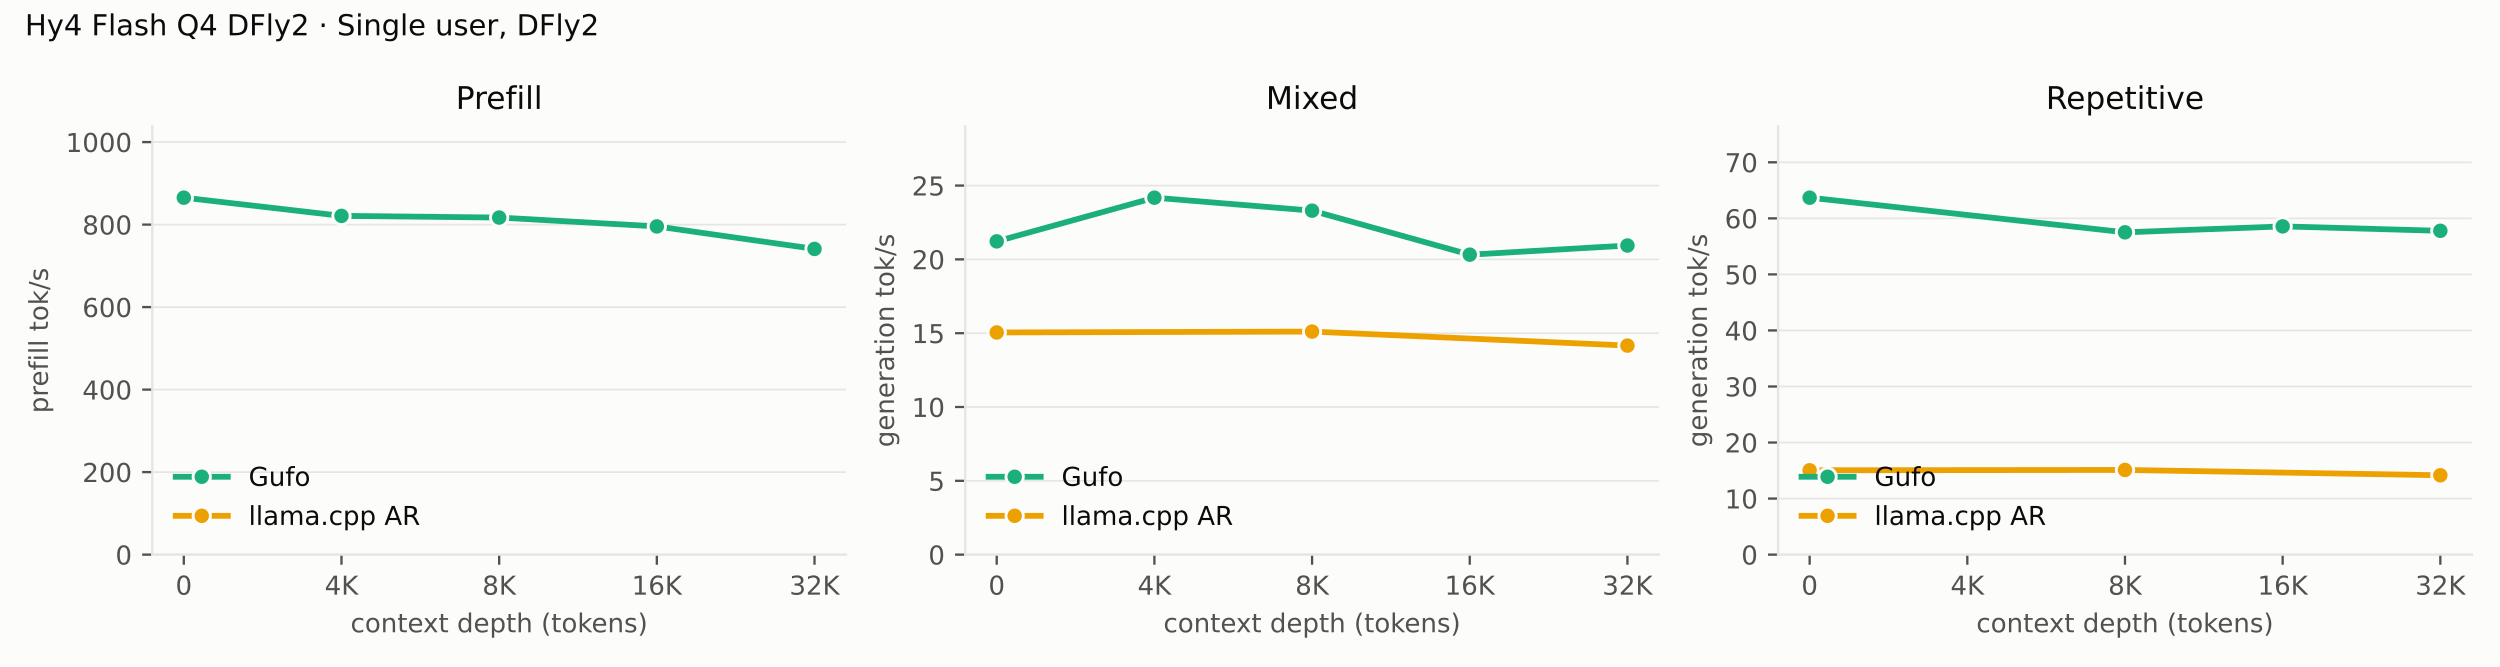
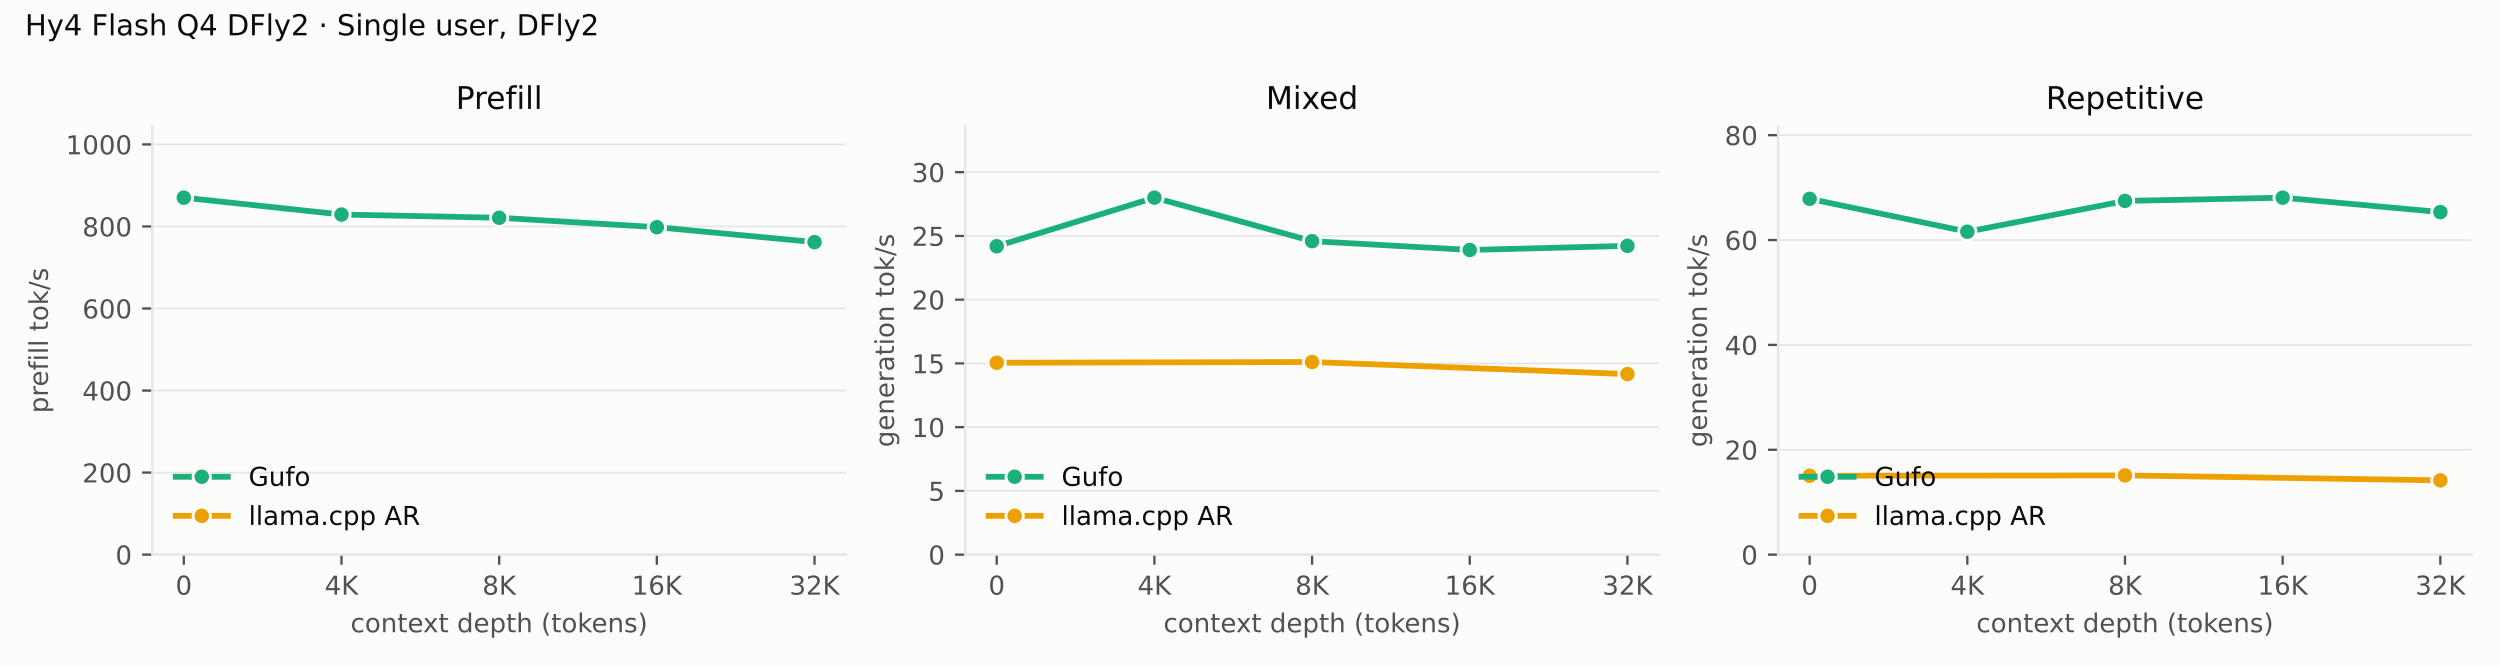
<svg xmlns="http://www.w3.org/2000/svg" xmlns:xlink="http://www.w3.org/1999/xlink" width="864pt" height="230.4pt" viewBox="0 0 864 230.4" version="1.1">
  <defs>
    <style type="text/css">*{stroke-linejoin: round; stroke-linecap: butt}</style>
  </defs>
  <g id="figure_1">
    <g id="patch_1">
      <path d="M 0 230.4 L 864 230.4 L 864 0 L 0 0 z " style="fill: #fcfcfb" />
    </g>
    <g id="axes_1">
      <g id="patch_2">
        <path d="M 52.626 191.679 L 292.395 191.679 L 292.395 43.647 L 52.626 43.647 z " style="fill: #fcfcfb" />
      </g>
      <g id="matplotlib.axis_1">
        <g id="xtick_1">
          <g id="line2d_1">
            <defs>
              <path id="m1ebf051f68" d="M 0 0 L 0 3.5 " style="stroke: #52514e; stroke-width: 0.8" />
            </defs>
            <g>
              <use xlink:href="#m1ebf051f68" x="63.524" y="191.679" style="fill: #52514e; stroke: #52514e; stroke-width: 0.8" />
            </g>
          </g>
          <g id="text_1">
            <text style="font-size: 9px; font-family: 'DejaVu Sans', 'Bitstream Vera Sans', 'Computer Modern Sans Serif', 'Lucida Grande', 'Verdana', 'Geneva', 'Lucid', 'Arial', 'Helvetica', 'Avant Garde', sans-serif; text-anchor: middle; fill: #52514e" x="63.524" y="205.517" transform="rotate(-0 63.52431 205.5172)">0</text>
          </g>
        </g>
        <g id="xtick_2">
          <g id="line2d_2">
            <g>
              <use xlink:href="#m1ebf051f68" x="118.017" y="191.679" style="fill: #52514e; stroke: #52514e; stroke-width: 0.8" />
            </g>
          </g>
          <g id="text_2">
            <text style="font-size: 9px; font-family: 'DejaVu Sans', 'Bitstream Vera Sans', 'Computer Modern Sans Serif', 'Lucida Grande', 'Verdana', 'Geneva', 'Lucid', 'Arial', 'Helvetica', 'Avant Garde', sans-serif; text-anchor: middle; fill: #52514e" x="118.017" y="205.517" transform="rotate(-0 118.0173 205.5172)">4K</text>
          </g>
        </g>
        <g id="xtick_3">
          <g id="line2d_3">
            <g>
              <use xlink:href="#m1ebf051f68" x="172.51" y="191.679" style="fill: #52514e; stroke: #52514e; stroke-width: 0.8" />
            </g>
          </g>
          <g id="text_3">
            <text style="font-size: 9px; font-family: 'DejaVu Sans', 'Bitstream Vera Sans', 'Computer Modern Sans Serif', 'Lucida Grande', 'Verdana', 'Geneva', 'Lucid', 'Arial', 'Helvetica', 'Avant Garde', sans-serif; text-anchor: middle; fill: #52514e" x="172.51" y="205.517" transform="rotate(-0 172.5104 205.5172)">8K</text>
          </g>
        </g>
        <g id="xtick_4">
          <g id="line2d_4">
            <g>
              <use xlink:href="#m1ebf051f68" x="227.003" y="191.679" style="fill: #52514e; stroke: #52514e; stroke-width: 0.8" />
            </g>
          </g>
          <g id="text_4">
            <text style="font-size: 9px; font-family: 'DejaVu Sans', 'Bitstream Vera Sans', 'Computer Modern Sans Serif', 'Lucida Grande', 'Verdana', 'Geneva', 'Lucid', 'Arial', 'Helvetica', 'Avant Garde', sans-serif; text-anchor: middle; fill: #52514e" x="227.003" y="205.517" transform="rotate(-0 227.0034 205.5172)">16K</text>
          </g>
        </g>
        <g id="xtick_5">
          <g id="line2d_5">
            <g>
              <use xlink:href="#m1ebf051f68" x="281.496" y="191.679" style="fill: #52514e; stroke: #52514e; stroke-width: 0.8" />
            </g>
          </g>
          <g id="text_5">
            <text style="font-size: 9px; font-family: 'DejaVu Sans', 'Bitstream Vera Sans', 'Computer Modern Sans Serif', 'Lucida Grande', 'Verdana', 'Geneva', 'Lucid', 'Arial', 'Helvetica', 'Avant Garde', sans-serif; text-anchor: middle; fill: #52514e" x="281.496" y="205.517" transform="rotate(-0 281.4964 205.5172)">32K</text>
          </g>
        </g>
        <g id="text_6">
          <text style="font-size: 9px; font-family: 'DejaVu Sans', 'Bitstream Vera Sans', 'Computer Modern Sans Serif', 'Lucida Grande', 'Verdana', 'Geneva', 'Lucid', 'Arial', 'Helvetica', 'Avant Garde', sans-serif; text-anchor: middle; fill: #52514e" x="172.51" y="218.518" transform="rotate(-0 172.5104 218.5179)">context depth (tokens)</text>
        </g>
      </g>
      <g id="matplotlib.axis_2">
        <g id="ytick_1">
          <g id="line2d_6">
            <path d="M 52.626 191.679 L 292.395 191.679 " clip-path="url(#pc4878956ca)" style="fill: none; stroke: #e6e5e1; stroke-width: 0.6; stroke-linecap: square" />
          </g>
          <g id="line2d_7">
            <defs>
              <path id="m680e5b1e24" d="M 0 0 L -3.5 0 " style="stroke: #52514e; stroke-width: 0.8" />
            </defs>
            <g>
              <use xlink:href="#m680e5b1e24" x="52.626" y="191.679" style="fill: #52514e; stroke: #52514e; stroke-width: 0.8" />
            </g>
          </g>
          <g id="text_7">
            <text style="font-size: 9px; font-family: 'DejaVu Sans', 'Bitstream Vera Sans', 'Computer Modern Sans Serif', 'Lucida Grande', 'Verdana', 'Geneva', 'Lucid', 'Arial', 'Helvetica', 'Avant Garde', sans-serif; text-anchor: end; fill: #52514e" x="45.626" y="195.098" transform="rotate(-0 45.6257 195.0982)">0</text>
          </g>
        </g>
        <g id="ytick_2">
          <g id="line2d_8">
-             <path d="M 52.626 163.164 L 292.395 163.164 " clip-path="url(#pc4878956ca)" style="fill: none; stroke: #e6e5e1; stroke-width: 0.6; stroke-linecap: square" />
+             <path d="M 52.626 163.326 L 292.395 163.326 " clip-path="url(#pc4878956ca)" style="fill: none; stroke: #e6e5e1; stroke-width: 0.6; stroke-linecap: square" />
          </g>
          <g id="line2d_9">
            <g>
-               <use xlink:href="#m680e5b1e24" x="52.626" y="163.164" style="fill: #52514e; stroke: #52514e; stroke-width: 0.8" />
+               <use xlink:href="#m680e5b1e24" x="52.626" y="163.326" style="fill: #52514e; stroke: #52514e; stroke-width: 0.8" />
            </g>
          </g>
          <g id="text_8">
-             <text style="font-size: 9px; font-family: 'DejaVu Sans', 'Bitstream Vera Sans', 'Computer Modern Sans Serif', 'Lucida Grande', 'Verdana', 'Geneva', 'Lucid', 'Arial', 'Helvetica', 'Avant Garde', sans-serif; text-anchor: end; fill: #52514e" x="45.626" y="166.583" transform="rotate(-0 45.6257 166.5832)">200</text>
+             <text style="font-size: 9px; font-family: 'DejaVu Sans', 'Bitstream Vera Sans', 'Computer Modern Sans Serif', 'Lucida Grande', 'Verdana', 'Geneva', 'Lucid', 'Arial', 'Helvetica', 'Avant Garde', sans-serif; text-anchor: end; fill: #52514e" x="45.626" y="166.745" transform="rotate(-0 45.6257 166.7451)">200</text>
          </g>
        </g>
        <g id="ytick_3">
          <g id="line2d_10">
-             <path d="M 52.626 134.649 L 292.395 134.649 " clip-path="url(#pc4878956ca)" style="fill: none; stroke: #e6e5e1; stroke-width: 0.6; stroke-linecap: square" />
+             <path d="M 52.626 134.973 L 292.395 134.973 " clip-path="url(#pc4878956ca)" style="fill: none; stroke: #e6e5e1; stroke-width: 0.6; stroke-linecap: square" />
          </g>
          <g id="line2d_11">
            <g>
-               <use xlink:href="#m680e5b1e24" x="52.626" y="134.649" style="fill: #52514e; stroke: #52514e; stroke-width: 0.8" />
+               <use xlink:href="#m680e5b1e24" x="52.626" y="134.973" style="fill: #52514e; stroke: #52514e; stroke-width: 0.8" />
            </g>
          </g>
          <g id="text_9">
-             <text style="font-size: 9px; font-family: 'DejaVu Sans', 'Bitstream Vera Sans', 'Computer Modern Sans Serif', 'Lucida Grande', 'Verdana', 'Geneva', 'Lucid', 'Arial', 'Helvetica', 'Avant Garde', sans-serif; text-anchor: end; fill: #52514e" x="45.626" y="138.068" transform="rotate(-0 45.6257 138.0682)">400</text>
+             <text style="font-size: 9px; font-family: 'DejaVu Sans', 'Bitstream Vera Sans', 'Computer Modern Sans Serif', 'Lucida Grande', 'Verdana', 'Geneva', 'Lucid', 'Arial', 'Helvetica', 'Avant Garde', sans-serif; text-anchor: end; fill: #52514e" x="45.626" y="138.392" transform="rotate(-0 45.6257 138.392)">400</text>
          </g>
        </g>
        <g id="ytick_4">
          <g id="line2d_12">
-             <path d="M 52.626 106.134 L 292.395 106.134 " clip-path="url(#pc4878956ca)" style="fill: none; stroke: #e6e5e1; stroke-width: 0.6; stroke-linecap: square" />
+             <path d="M 52.626 106.62 L 292.395 106.62 " clip-path="url(#pc4878956ca)" style="fill: none; stroke: #e6e5e1; stroke-width: 0.6; stroke-linecap: square" />
          </g>
          <g id="line2d_13">
            <g>
-               <use xlink:href="#m680e5b1e24" x="52.626" y="106.134" style="fill: #52514e; stroke: #52514e; stroke-width: 0.8" />
+               <use xlink:href="#m680e5b1e24" x="52.626" y="106.62" style="fill: #52514e; stroke: #52514e; stroke-width: 0.8" />
            </g>
          </g>
          <g id="text_10">
-             <text style="font-size: 9px; font-family: 'DejaVu Sans', 'Bitstream Vera Sans', 'Computer Modern Sans Serif', 'Lucida Grande', 'Verdana', 'Geneva', 'Lucid', 'Arial', 'Helvetica', 'Avant Garde', sans-serif; text-anchor: end; fill: #52514e" x="45.626" y="109.553" transform="rotate(-0 45.6257 109.5532)">600</text>
+             <text style="font-size: 9px; font-family: 'DejaVu Sans', 'Bitstream Vera Sans', 'Computer Modern Sans Serif', 'Lucida Grande', 'Verdana', 'Geneva', 'Lucid', 'Arial', 'Helvetica', 'Avant Garde', sans-serif; text-anchor: end; fill: #52514e" x="45.626" y="110.039" transform="rotate(-0 45.6257 110.0389)">600</text>
          </g>
        </g>
        <g id="ytick_5">
          <g id="line2d_14">
-             <path d="M 52.626 77.619 L 292.395 77.619 " clip-path="url(#pc4878956ca)" style="fill: none; stroke: #e6e5e1; stroke-width: 0.6; stroke-linecap: square" />
+             <path d="M 52.626 78.267 L 292.395 78.267 " clip-path="url(#pc4878956ca)" style="fill: none; stroke: #e6e5e1; stroke-width: 0.6; stroke-linecap: square" />
          </g>
          <g id="line2d_15">
            <g>
-               <use xlink:href="#m680e5b1e24" x="52.626" y="77.619" style="fill: #52514e; stroke: #52514e; stroke-width: 0.8" />
+               <use xlink:href="#m680e5b1e24" x="52.626" y="78.267" style="fill: #52514e; stroke: #52514e; stroke-width: 0.8" />
            </g>
          </g>
          <g id="text_11">
-             <text style="font-size: 9px; font-family: 'DejaVu Sans', 'Bitstream Vera Sans', 'Computer Modern Sans Serif', 'Lucida Grande', 'Verdana', 'Geneva', 'Lucid', 'Arial', 'Helvetica', 'Avant Garde', sans-serif; text-anchor: end; fill: #52514e" x="45.626" y="81.038" transform="rotate(-0 45.6257 81.03824)">800</text>
+             <text style="font-size: 9px; font-family: 'DejaVu Sans', 'Bitstream Vera Sans', 'Computer Modern Sans Serif', 'Lucida Grande', 'Verdana', 'Geneva', 'Lucid', 'Arial', 'Helvetica', 'Avant Garde', sans-serif; text-anchor: end; fill: #52514e" x="45.626" y="81.686" transform="rotate(-0 45.6257 81.68577)">800</text>
          </g>
        </g>
        <g id="ytick_6">
          <g id="line2d_16">
-             <path d="M 52.626 49.104 L 292.395 49.104 " clip-path="url(#pc4878956ca)" style="fill: none; stroke: #e6e5e1; stroke-width: 0.6; stroke-linecap: square" />
+             <path d="M 52.626 49.914 L 292.395 49.914 " clip-path="url(#pc4878956ca)" style="fill: none; stroke: #e6e5e1; stroke-width: 0.6; stroke-linecap: square" />
          </g>
          <g id="line2d_17">
            <g>
-               <use xlink:href="#m680e5b1e24" x="52.626" y="49.104" style="fill: #52514e; stroke: #52514e; stroke-width: 0.8" />
+               <use xlink:href="#m680e5b1e24" x="52.626" y="49.914" style="fill: #52514e; stroke: #52514e; stroke-width: 0.8" />
            </g>
          </g>
          <g id="text_12">
-             <text style="font-size: 9px; font-family: 'DejaVu Sans', 'Bitstream Vera Sans', 'Computer Modern Sans Serif', 'Lucida Grande', 'Verdana', 'Geneva', 'Lucid', 'Arial', 'Helvetica', 'Avant Garde', sans-serif; text-anchor: end; fill: #52514e" x="45.626" y="52.523" transform="rotate(-0 45.6257 52.52324)">1000</text>
+             <text style="font-size: 9px; font-family: 'DejaVu Sans', 'Bitstream Vera Sans', 'Computer Modern Sans Serif', 'Lucida Grande', 'Verdana', 'Geneva', 'Lucid', 'Arial', 'Helvetica', 'Avant Garde', sans-serif; text-anchor: end; fill: #52514e" x="45.626" y="53.333" transform="rotate(-0 45.6257 53.33264)">1000</text>
          </g>
        </g>
        <g id="text_13">
          <text style="font-size: 9px; font-family: 'DejaVu Sans', 'Bitstream Vera Sans', 'Computer Modern Sans Serif', 'Lucida Grande', 'Verdana', 'Geneva', 'Lucid', 'Arial', 'Helvetica', 'Avant Garde', sans-serif; text-anchor: middle; fill: #52514e" x="16.559" y="117.663" transform="rotate(-90 16.55859 117.6632)">prefill tok/s</text>
        </g>
      </g>
      <g id="line2d_18">
-         <path d="M 63.524 68.319 L 118.017 74.612 L 172.51 75.186 L 227.003 78.252 L 281.496 86.031 " clip-path="url(#pc4878956ca)" style="fill: none; stroke: #1baf7a; stroke-width: 2; stroke-linecap: square" />
+         <path d="M 63.524 68.319 L 118.017 74.147 L 172.51 75.264 L 227.003 78.518 L 281.496 83.685 " clip-path="url(#pc4878956ca)" style="fill: none; stroke: #1baf7a; stroke-width: 2; stroke-linecap: square" />
        <defs>
          <path id="m52f97da8ad" d="M 0 3 C 0.796 3 1.559 2.684 2.121 2.121 C 2.684 1.559 3 0.796 3 0 C 3 -0.796 2.684 -1.559 2.121 -2.121 C 1.559 -2.684 0.796 -3 0 -3 C -0.796 -3 -1.559 -2.684 -2.121 -2.121 C -2.684 -1.559 -3 -0.796 -3 0 C -3 0.796 -2.684 1.559 -2.121 2.121 C -1.559 2.684 -0.796 3 0 3 z " style="stroke: #fcfcfb" />
        </defs>
        <g clip-path="url(#pc4878956ca)">
          <use xlink:href="#m52f97da8ad" x="63.524" y="68.319" style="fill: #1baf7a; stroke: #fcfcfb" />
-           <use xlink:href="#m52f97da8ad" x="118.017" y="74.612" style="fill: #1baf7a; stroke: #fcfcfb" />
-           <use xlink:href="#m52f97da8ad" x="172.51" y="75.186" style="fill: #1baf7a; stroke: #fcfcfb" />
-           <use xlink:href="#m52f97da8ad" x="227.003" y="78.252" style="fill: #1baf7a; stroke: #fcfcfb" />
-           <use xlink:href="#m52f97da8ad" x="281.496" y="86.031" style="fill: #1baf7a; stroke: #fcfcfb" />
+           <use xlink:href="#m52f97da8ad" x="118.017" y="74.147" style="fill: #1baf7a; stroke: #fcfcfb" />
+           <use xlink:href="#m52f97da8ad" x="172.51" y="75.264" style="fill: #1baf7a; stroke: #fcfcfb" />
+           <use xlink:href="#m52f97da8ad" x="227.003" y="78.518" style="fill: #1baf7a; stroke: #fcfcfb" />
+           <use xlink:href="#m52f97da8ad" x="281.496" y="83.685" style="fill: #1baf7a; stroke: #fcfcfb" />
        </g>
      </g>
      <g id="line2d_19" />
      <g id="patch_3">
        <path d="M 52.626 191.679 L 52.626 43.647 " style="fill: none; stroke: #e6e5e1; stroke-width: 0.8; stroke-linejoin: miter; stroke-linecap: square" />
      </g>
      <g id="patch_4">
        <path d="M 52.626 191.679 L 292.395 191.679 " style="fill: none; stroke: #e6e5e1; stroke-width: 0.8; stroke-linejoin: miter; stroke-linecap: square" />
      </g>
      <g id="text_14">
        <text style="font-size: 10.8px; font-family: 'DejaVu Sans', 'Bitstream Vera Sans', 'Computer Modern Sans Serif', 'Lucida Grande', 'Verdana', 'Geneva', 'Lucid', 'Arial', 'Helvetica', 'Avant Garde', sans-serif; text-anchor: middle; fill: #0b0b0b" x="172.51" y="37.647" transform="rotate(-0 172.5104 37.64709)">Prefill</text>
      </g>
      <g id="legend_1">
        <g id="line2d_20">
          <path d="M 60.726 164.766 L 69.726 164.766 L 78.726 164.766 " style="fill: none; stroke: #1baf7a; stroke-width: 2; stroke-linecap: square" />
          <g>
            <use xlink:href="#m52f97da8ad" x="69.726" y="164.766" style="fill: #1baf7a; stroke: #fcfcfb" />
          </g>
        </g>
        <g id="text_15">
          <text style="font-size: 9px; font-family: 'DejaVu Sans', 'Bitstream Vera Sans', 'Computer Modern Sans Serif', 'Lucida Grande', 'Verdana', 'Geneva', 'Lucid', 'Arial', 'Helvetica', 'Avant Garde', sans-serif; text-anchor: start; fill: #0b0b0b" x="85.926" y="167.916" transform="rotate(-0 85.9257 167.9165)">Gufo</text>
        </g>
        <g id="line2d_21">
          <path d="M 60.726 178.267 L 69.726 178.267 L 78.726 178.267 " style="fill: none; stroke: #eda100; stroke-width: 2; stroke-linecap: square" />
          <defs>
            <path id="mb9ac056d34" d="M 0 3 C 0.796 3 1.559 2.684 2.121 2.121 C 2.684 1.559 3 0.796 3 0 C 3 -0.796 2.684 -1.559 2.121 -2.121 C 1.559 -2.684 0.796 -3 0 -3 C -0.796 -3 -1.559 -2.684 -2.121 -2.121 C -2.684 -1.559 -3 -0.796 -3 0 C -3 0.796 -2.684 1.559 -2.121 2.121 C -1.559 2.684 -0.796 3 0 3 z " style="stroke: #fcfcfb" />
          </defs>
          <g>
            <use xlink:href="#mb9ac056d34" x="69.726" y="178.267" style="fill: #eda100; stroke: #fcfcfb" />
          </g>
        </g>
        <g id="text_16">
          <text style="font-size: 9px; font-family: 'DejaVu Sans', 'Bitstream Vera Sans', 'Computer Modern Sans Serif', 'Lucida Grande', 'Verdana', 'Geneva', 'Lucid', 'Arial', 'Helvetica', 'Avant Garde', sans-serif; text-anchor: start; fill: #0b0b0b" x="85.926" y="181.417" transform="rotate(-0 85.9257 181.4172)">llama.cpp AR</text>
        </g>
      </g>
    </g>
    <g id="axes_2">
      <g id="patch_5">
        <path d="M 333.568 191.679 L 573.337 191.679 L 573.337 43.647 L 333.568 43.647 z " style="fill: #fcfcfb" />
      </g>
      <g id="matplotlib.axis_3">
        <g id="xtick_6">
          <g id="line2d_22">
            <g>
              <use xlink:href="#m1ebf051f68" x="344.467" y="191.679" style="fill: #52514e; stroke: #52514e; stroke-width: 0.8" />
            </g>
          </g>
          <g id="text_17">
            <text style="font-size: 9px; font-family: 'DejaVu Sans', 'Bitstream Vera Sans', 'Computer Modern Sans Serif', 'Lucida Grande', 'Verdana', 'Geneva', 'Lucid', 'Arial', 'Helvetica', 'Avant Garde', sans-serif; text-anchor: middle; fill: #52514e" x="344.467" y="205.517" transform="rotate(-0 344.4668 205.5172)">0</text>
          </g>
        </g>
        <g id="xtick_7">
          <g id="line2d_23">
            <g>
              <use xlink:href="#m1ebf051f68" x="398.96" y="191.679" style="fill: #52514e; stroke: #52514e; stroke-width: 0.8" />
            </g>
          </g>
          <g id="text_18">
            <text style="font-size: 9px; font-family: 'DejaVu Sans', 'Bitstream Vera Sans', 'Computer Modern Sans Serif', 'Lucida Grande', 'Verdana', 'Geneva', 'Lucid', 'Arial', 'Helvetica', 'Avant Garde', sans-serif; text-anchor: middle; fill: #52514e" x="398.96" y="205.517" transform="rotate(-0 398.9598 205.5172)">4K</text>
          </g>
        </g>
        <g id="xtick_8">
          <g id="line2d_24">
            <g>
              <use xlink:href="#m1ebf051f68" x="453.453" y="191.679" style="fill: #52514e; stroke: #52514e; stroke-width: 0.8" />
            </g>
          </g>
          <g id="text_19">
            <text style="font-size: 9px; font-family: 'DejaVu Sans', 'Bitstream Vera Sans', 'Computer Modern Sans Serif', 'Lucida Grande', 'Verdana', 'Geneva', 'Lucid', 'Arial', 'Helvetica', 'Avant Garde', sans-serif; text-anchor: middle; fill: #52514e" x="453.453" y="205.517" transform="rotate(-0 453.4529 205.5172)">8K</text>
          </g>
        </g>
        <g id="xtick_9">
          <g id="line2d_25">
            <g>
              <use xlink:href="#m1ebf051f68" x="507.946" y="191.679" style="fill: #52514e; stroke: #52514e; stroke-width: 0.8" />
            </g>
          </g>
          <g id="text_20">
            <text style="font-size: 9px; font-family: 'DejaVu Sans', 'Bitstream Vera Sans', 'Computer Modern Sans Serif', 'Lucida Grande', 'Verdana', 'Geneva', 'Lucid', 'Arial', 'Helvetica', 'Avant Garde', sans-serif; text-anchor: middle; fill: #52514e" x="507.946" y="205.517" transform="rotate(-0 507.9459 205.5172)">16K</text>
          </g>
        </g>
        <g id="xtick_10">
          <g id="line2d_26">
            <g>
              <use xlink:href="#m1ebf051f68" x="562.439" y="191.679" style="fill: #52514e; stroke: #52514e; stroke-width: 0.8" />
            </g>
          </g>
          <g id="text_21">
            <text style="font-size: 9px; font-family: 'DejaVu Sans', 'Bitstream Vera Sans', 'Computer Modern Sans Serif', 'Lucida Grande', 'Verdana', 'Geneva', 'Lucid', 'Arial', 'Helvetica', 'Avant Garde', sans-serif; text-anchor: middle; fill: #52514e" x="562.439" y="205.517" transform="rotate(-0 562.4389 205.5172)">32K</text>
          </g>
        </g>
        <g id="text_22">
          <text style="font-size: 9px; font-family: 'DejaVu Sans', 'Bitstream Vera Sans', 'Computer Modern Sans Serif', 'Lucida Grande', 'Verdana', 'Geneva', 'Lucid', 'Arial', 'Helvetica', 'Avant Garde', sans-serif; text-anchor: middle; fill: #52514e" x="453.453" y="218.518" transform="rotate(-0 453.4529 218.5179)">context depth (tokens)</text>
        </g>
      </g>
      <g id="matplotlib.axis_4">
        <g id="ytick_7">
          <g id="line2d_27">
            <path d="M 333.568 191.679 L 573.337 191.679 " clip-path="url(#p8ab73cc8db)" style="fill: none; stroke: #e6e5e1; stroke-width: 0.6; stroke-linecap: square" />
          </g>
          <g id="line2d_28">
            <g>
              <use xlink:href="#m680e5b1e24" x="333.568" y="191.679" style="fill: #52514e; stroke: #52514e; stroke-width: 0.8" />
            </g>
          </g>
          <g id="text_23">
            <text style="font-size: 9px; font-family: 'DejaVu Sans', 'Bitstream Vera Sans', 'Computer Modern Sans Serif', 'Lucida Grande', 'Verdana', 'Geneva', 'Lucid', 'Arial', 'Helvetica', 'Avant Garde', sans-serif; text-anchor: end; fill: #52514e" x="326.568" y="195.098" transform="rotate(-0 326.5682 195.0982)">0</text>
          </g>
        </g>
        <g id="ytick_8">
          <g id="line2d_29">
-             <path d="M 333.568 166.171 L 573.337 166.171 " clip-path="url(#p8ab73cc8db)" style="fill: none; stroke: #e6e5e1; stroke-width: 0.6; stroke-linecap: square" />
+             <path d="M 333.568 169.651 L 573.337 169.651 " clip-path="url(#p8ab73cc8db)" style="fill: none; stroke: #e6e5e1; stroke-width: 0.6; stroke-linecap: square" />
          </g>
          <g id="line2d_30">
            <g>
-               <use xlink:href="#m680e5b1e24" x="333.568" y="166.171" style="fill: #52514e; stroke: #52514e; stroke-width: 0.8" />
+               <use xlink:href="#m680e5b1e24" x="333.568" y="169.651" style="fill: #52514e; stroke: #52514e; stroke-width: 0.8" />
            </g>
          </g>
          <g id="text_24">
-             <text style="font-size: 9px; font-family: 'DejaVu Sans', 'Bitstream Vera Sans', 'Computer Modern Sans Serif', 'Lucida Grande', 'Verdana', 'Geneva', 'Lucid', 'Arial', 'Helvetica', 'Avant Garde', sans-serif; text-anchor: end; fill: #52514e" x="326.568" y="169.59" transform="rotate(-0 326.5682 169.5895)">5</text>
+             <text style="font-size: 9px; font-family: 'DejaVu Sans', 'Bitstream Vera Sans', 'Computer Modern Sans Serif', 'Lucida Grande', 'Verdana', 'Geneva', 'Lucid', 'Arial', 'Helvetica', 'Avant Garde', sans-serif; text-anchor: end; fill: #52514e" x="326.568" y="173.07" transform="rotate(-0 326.5682 173.0696)">5</text>
          </g>
        </g>
        <g id="ytick_9">
          <g id="line2d_31">
-             <path d="M 333.568 140.662 L 573.337 140.662 " clip-path="url(#p8ab73cc8db)" style="fill: none; stroke: #e6e5e1; stroke-width: 0.6; stroke-linecap: square" />
+             <path d="M 333.568 147.622 L 573.337 147.622 " clip-path="url(#p8ab73cc8db)" style="fill: none; stroke: #e6e5e1; stroke-width: 0.6; stroke-linecap: square" />
          </g>
          <g id="line2d_32">
            <g>
-               <use xlink:href="#m680e5b1e24" x="333.568" y="140.662" style="fill: #52514e; stroke: #52514e; stroke-width: 0.8" />
+               <use xlink:href="#m680e5b1e24" x="333.568" y="147.622" style="fill: #52514e; stroke: #52514e; stroke-width: 0.8" />
            </g>
          </g>
          <g id="text_25">
-             <text style="font-size: 9px; font-family: 'DejaVu Sans', 'Bitstream Vera Sans', 'Computer Modern Sans Serif', 'Lucida Grande', 'Verdana', 'Geneva', 'Lucid', 'Arial', 'Helvetica', 'Avant Garde', sans-serif; text-anchor: end; fill: #52514e" x="326.568" y="144.081" transform="rotate(-0 326.5682 144.0808)">10</text>
+             <text style="font-size: 9px; font-family: 'DejaVu Sans', 'Bitstream Vera Sans', 'Computer Modern Sans Serif', 'Lucida Grande', 'Verdana', 'Geneva', 'Lucid', 'Arial', 'Helvetica', 'Avant Garde', sans-serif; text-anchor: end; fill: #52514e" x="326.568" y="151.041" transform="rotate(-0 326.5682 151.041)">10</text>
          </g>
        </g>
        <g id="ytick_10">
          <g id="line2d_33">
-             <path d="M 333.568 115.153 L 573.337 115.153 " clip-path="url(#p8ab73cc8db)" style="fill: none; stroke: #e6e5e1; stroke-width: 0.6; stroke-linecap: square" />
+             <path d="M 333.568 125.593 L 573.337 125.593 " clip-path="url(#p8ab73cc8db)" style="fill: none; stroke: #e6e5e1; stroke-width: 0.6; stroke-linecap: square" />
          </g>
          <g id="line2d_34">
            <g>
-               <use xlink:href="#m680e5b1e24" x="333.568" y="115.153" style="fill: #52514e; stroke: #52514e; stroke-width: 0.8" />
+               <use xlink:href="#m680e5b1e24" x="333.568" y="125.593" style="fill: #52514e; stroke: #52514e; stroke-width: 0.8" />
            </g>
          </g>
          <g id="text_26">
-             <text style="font-size: 9px; font-family: 'DejaVu Sans', 'Bitstream Vera Sans', 'Computer Modern Sans Serif', 'Lucida Grande', 'Verdana', 'Geneva', 'Lucid', 'Arial', 'Helvetica', 'Avant Garde', sans-serif; text-anchor: end; fill: #52514e" x="326.568" y="118.572" transform="rotate(-0 326.5682 118.5721)">15</text>
+             <text style="font-size: 9px; font-family: 'DejaVu Sans', 'Bitstream Vera Sans', 'Computer Modern Sans Serif', 'Lucida Grande', 'Verdana', 'Geneva', 'Lucid', 'Arial', 'Helvetica', 'Avant Garde', sans-serif; text-anchor: end; fill: #52514e" x="326.568" y="129.012" transform="rotate(-0 326.5682 129.0124)">15</text>
          </g>
        </g>
        <g id="ytick_11">
          <g id="line2d_35">
-             <path d="M 333.568 89.644 L 573.337 89.644 " clip-path="url(#p8ab73cc8db)" style="fill: none; stroke: #e6e5e1; stroke-width: 0.6; stroke-linecap: square" />
+             <path d="M 333.568 103.565 L 573.337 103.565 " clip-path="url(#p8ab73cc8db)" style="fill: none; stroke: #e6e5e1; stroke-width: 0.6; stroke-linecap: square" />
          </g>
          <g id="line2d_36">
            <g>
-               <use xlink:href="#m680e5b1e24" x="333.568" y="89.644" style="fill: #52514e; stroke: #52514e; stroke-width: 0.8" />
+               <use xlink:href="#m680e5b1e24" x="333.568" y="103.565" style="fill: #52514e; stroke: #52514e; stroke-width: 0.8" />
            </g>
          </g>
          <g id="text_27">
-             <text style="font-size: 9px; font-family: 'DejaVu Sans', 'Bitstream Vera Sans', 'Computer Modern Sans Serif', 'Lucida Grande', 'Verdana', 'Geneva', 'Lucid', 'Arial', 'Helvetica', 'Avant Garde', sans-serif; text-anchor: end; fill: #52514e" x="326.568" y="93.063" transform="rotate(-0 326.5682 93.06336)">20</text>
+             <text style="font-size: 9px; font-family: 'DejaVu Sans', 'Bitstream Vera Sans', 'Computer Modern Sans Serif', 'Lucida Grande', 'Verdana', 'Geneva', 'Lucid', 'Arial', 'Helvetica', 'Avant Garde', sans-serif; text-anchor: end; fill: #52514e" x="326.568" y="106.984" transform="rotate(-0 326.5682 106.9838)">20</text>
          </g>
        </g>
        <g id="ytick_12">
          <g id="line2d_37">
-             <path d="M 333.568 64.136 L 573.337 64.136 " clip-path="url(#p8ab73cc8db)" style="fill: none; stroke: #e6e5e1; stroke-width: 0.6; stroke-linecap: square" />
+             <path d="M 333.568 81.536 L 573.337 81.536 " clip-path="url(#p8ab73cc8db)" style="fill: none; stroke: #e6e5e1; stroke-width: 0.6; stroke-linecap: square" />
          </g>
          <g id="line2d_38">
            <g>
-               <use xlink:href="#m680e5b1e24" x="333.568" y="64.136" style="fill: #52514e; stroke: #52514e; stroke-width: 0.8" />
+               <use xlink:href="#m680e5b1e24" x="333.568" y="81.536" style="fill: #52514e; stroke: #52514e; stroke-width: 0.8" />
            </g>
          </g>
          <g id="text_28">
-             <text style="font-size: 9px; font-family: 'DejaVu Sans', 'Bitstream Vera Sans', 'Computer Modern Sans Serif', 'Lucida Grande', 'Verdana', 'Geneva', 'Lucid', 'Arial', 'Helvetica', 'Avant Garde', sans-serif; text-anchor: end; fill: #52514e" x="326.568" y="67.555" transform="rotate(-0 326.5682 67.55464)">25</text>
-           </g>
-         </g>
-         <g id="text_29">
+             <text style="font-size: 9px; font-family: 'DejaVu Sans', 'Bitstream Vera Sans', 'Computer Modern Sans Serif', 'Lucida Grande', 'Verdana', 'Geneva', 'Lucid', 'Arial', 'Helvetica', 'Avant Garde', sans-serif; text-anchor: end; fill: #52514e" x="326.568" y="84.955" transform="rotate(-0 326.5682 84.95523)">25</text>
+           </g>
+         </g>
+         <g id="ytick_13">
+           <g id="line2d_39">
+             <path d="M 333.568 59.508 L 573.337 59.508 " clip-path="url(#p8ab73cc8db)" style="fill: none; stroke: #e6e5e1; stroke-width: 0.6; stroke-linecap: square" />
+           </g>
+           <g id="line2d_40">
+             <g>
+               <use xlink:href="#m680e5b1e24" x="333.568" y="59.508" style="fill: #52514e; stroke: #52514e; stroke-width: 0.8" />
+             </g>
+           </g>
+           <g id="text_29">
+             <text style="font-size: 9px; font-family: 'DejaVu Sans', 'Bitstream Vera Sans', 'Computer Modern Sans Serif', 'Lucida Grande', 'Verdana', 'Geneva', 'Lucid', 'Arial', 'Helvetica', 'Avant Garde', sans-serif; text-anchor: end; fill: #52514e" x="326.568" y="62.927" transform="rotate(-0 326.5682 62.92663)">30</text>
+           </g>
+         </g>
+         <g id="text_30">
          <text style="font-size: 9px; font-family: 'DejaVu Sans', 'Bitstream Vera Sans', 'Computer Modern Sans Serif', 'Lucida Grande', 'Verdana', 'Geneva', 'Lucid', 'Arial', 'Helvetica', 'Avant Garde', sans-serif; text-anchor: middle; fill: #52514e" x="308.954" y="117.663" transform="rotate(-90 308.9536 117.6632)">generation tok/s</text>
        </g>
      </g>
-       <g id="line2d_39">
-         <path d="M 344.467 83.42 L 398.96 68.319 L 453.453 72.809 L 507.946 88.012 L 562.439 84.849 " clip-path="url(#p8ab73cc8db)" style="fill: none; stroke: #1baf7a; stroke-width: 2; stroke-linecap: square" />
+       <g id="line2d_41">
+         <path d="M 344.467 85.105 L 398.96 68.319 L 453.453 83.343 L 507.946 86.383 L 562.439 84.973 " clip-path="url(#p8ab73cc8db)" style="fill: none; stroke: #1baf7a; stroke-width: 2; stroke-linecap: square" />
        <g clip-path="url(#p8ab73cc8db)">
-           <use xlink:href="#m52f97da8ad" x="344.467" y="83.42" style="fill: #1baf7a; stroke: #fcfcfb" />
+           <use xlink:href="#m52f97da8ad" x="344.467" y="85.105" style="fill: #1baf7a; stroke: #fcfcfb" />
          <use xlink:href="#m52f97da8ad" x="398.96" y="68.319" style="fill: #1baf7a; stroke: #fcfcfb" />
-           <use xlink:href="#m52f97da8ad" x="453.453" y="72.809" style="fill: #1baf7a; stroke: #fcfcfb" />
-           <use xlink:href="#m52f97da8ad" x="507.946" y="88.012" style="fill: #1baf7a; stroke: #fcfcfb" />
-           <use xlink:href="#m52f97da8ad" x="562.439" y="84.849" style="fill: #1baf7a; stroke: #fcfcfb" />
-         </g>
-       </g>
-       <g id="line2d_40">
-         <path d="M 344.467 114.898 L 453.453 114.592 L 562.439 119.439 " clip-path="url(#p8ab73cc8db)" style="fill: none; stroke: #eda100; stroke-width: 2; stroke-linecap: square" />
+           <use xlink:href="#m52f97da8ad" x="453.453" y="83.343" style="fill: #1baf7a; stroke: #fcfcfb" />
+           <use xlink:href="#m52f97da8ad" x="507.946" y="86.383" style="fill: #1baf7a; stroke: #fcfcfb" />
+           <use xlink:href="#m52f97da8ad" x="562.439" y="84.973" style="fill: #1baf7a; stroke: #fcfcfb" />
+         </g>
+       </g>
+       <g id="line2d_42">
+         <path d="M 344.467 125.373 L 453.453 125.109 L 562.439 129.294 " clip-path="url(#p8ab73cc8db)" style="fill: none; stroke: #eda100; stroke-width: 2; stroke-linecap: square" />
        <g clip-path="url(#p8ab73cc8db)">
-           <use xlink:href="#mb9ac056d34" x="344.467" y="114.898" style="fill: #eda100; stroke: #fcfcfb" />
-           <use xlink:href="#mb9ac056d34" x="453.453" y="114.592" style="fill: #eda100; stroke: #fcfcfb" />
-           <use xlink:href="#mb9ac056d34" x="562.439" y="119.439" style="fill: #eda100; stroke: #fcfcfb" />
+           <use xlink:href="#mb9ac056d34" x="344.467" y="125.373" style="fill: #eda100; stroke: #fcfcfb" />
+           <use xlink:href="#mb9ac056d34" x="453.453" y="125.109" style="fill: #eda100; stroke: #fcfcfb" />
+           <use xlink:href="#mb9ac056d34" x="562.439" y="129.294" style="fill: #eda100; stroke: #fcfcfb" />
        </g>
      </g>
      <g id="patch_6">
        <path d="M 333.568 191.679 L 333.568 43.647 " style="fill: none; stroke: #e6e5e1; stroke-width: 0.8; stroke-linejoin: miter; stroke-linecap: square" />
      </g>
      <g id="patch_7">
        <path d="M 333.568 191.679 L 573.337 191.679 " style="fill: none; stroke: #e6e5e1; stroke-width: 0.8; stroke-linejoin: miter; stroke-linecap: square" />
      </g>
-       <g id="text_30">
+       <g id="text_31">
        <text style="font-size: 10.8px; font-family: 'DejaVu Sans', 'Bitstream Vera Sans', 'Computer Modern Sans Serif', 'Lucida Grande', 'Verdana', 'Geneva', 'Lucid', 'Arial', 'Helvetica', 'Avant Garde', sans-serif; text-anchor: middle; fill: #0b0b0b" x="453.453" y="37.647" transform="rotate(-0 453.4529 37.64709)">Mixed</text>
      </g>
      <g id="legend_2">
-         <g id="line2d_41">
+         <g id="line2d_43">
          <path d="M 341.668 164.766 L 350.668 164.766 L 359.668 164.766 " style="fill: none; stroke: #1baf7a; stroke-width: 2; stroke-linecap: square" />
          <g>
            <use xlink:href="#m52f97da8ad" x="350.668" y="164.766" style="fill: #1baf7a; stroke: #fcfcfb" />
          </g>
        </g>
-         <g id="text_31">
+         <g id="text_32">
          <text style="font-size: 9px; font-family: 'DejaVu Sans', 'Bitstream Vera Sans', 'Computer Modern Sans Serif', 'Lucida Grande', 'Verdana', 'Geneva', 'Lucid', 'Arial', 'Helvetica', 'Avant Garde', sans-serif; text-anchor: start; fill: #0b0b0b" x="366.868" y="167.916" transform="rotate(-0 366.8682 167.9165)">Gufo</text>
        </g>
-         <g id="line2d_42">
+         <g id="line2d_44">
          <path d="M 341.668 178.267 L 350.668 178.267 L 359.668 178.267 " style="fill: none; stroke: #eda100; stroke-width: 2; stroke-linecap: square" />
          <g>
            <use xlink:href="#mb9ac056d34" x="350.668" y="178.267" style="fill: #eda100; stroke: #fcfcfb" />
          </g>
        </g>
-         <g id="text_32">
+         <g id="text_33">
          <text style="font-size: 9px; font-family: 'DejaVu Sans', 'Bitstream Vera Sans', 'Computer Modern Sans Serif', 'Lucida Grande', 'Verdana', 'Geneva', 'Lucid', 'Arial', 'Helvetica', 'Avant Garde', sans-serif; text-anchor: start; fill: #0b0b0b" x="366.868" y="181.417" transform="rotate(-0 366.8682 181.4172)">llama.cpp AR</text>
        </g>
      </g>
    </g>
    <g id="axes_3">
      <g id="patch_8">
        <path d="M 614.511 191.679 L 854.28 191.679 L 854.28 43.647 L 614.511 43.647 z " style="fill: #fcfcfb" />
      </g>
      <g id="matplotlib.axis_5">
        <g id="xtick_11">
-           <g id="line2d_43">
+           <g id="line2d_45">
            <g>
              <use xlink:href="#m1ebf051f68" x="625.409" y="191.679" style="fill: #52514e; stroke: #52514e; stroke-width: 0.8" />
            </g>
          </g>
-           <g id="text_33">
+           <g id="text_34">
            <text style="font-size: 9px; font-family: 'DejaVu Sans', 'Bitstream Vera Sans', 'Computer Modern Sans Serif', 'Lucida Grande', 'Verdana', 'Geneva', 'Lucid', 'Arial', 'Helvetica', 'Avant Garde', sans-serif; text-anchor: middle; fill: #52514e" x="625.409" y="205.517" transform="rotate(-0 625.4093 205.5172)">0</text>
          </g>
        </g>
        <g id="xtick_12">
-           <g id="line2d_44">
+           <g id="line2d_46">
            <g>
              <use xlink:href="#m1ebf051f68" x="679.902" y="191.679" style="fill: #52514e; stroke: #52514e; stroke-width: 0.8" />
            </g>
          </g>
-           <g id="text_34">
+           <g id="text_35">
            <text style="font-size: 9px; font-family: 'DejaVu Sans', 'Bitstream Vera Sans', 'Computer Modern Sans Serif', 'Lucida Grande', 'Verdana', 'Geneva', 'Lucid', 'Arial', 'Helvetica', 'Avant Garde', sans-serif; text-anchor: middle; fill: #52514e" x="679.902" y="205.517" transform="rotate(-0 679.9023 205.5172)">4K</text>
          </g>
        </g>
        <g id="xtick_13">
-           <g id="line2d_45">
+           <g id="line2d_47">
            <g>
              <use xlink:href="#m1ebf051f68" x="734.395" y="191.679" style="fill: #52514e; stroke: #52514e; stroke-width: 0.8" />
            </g>
          </g>
-           <g id="text_35">
+           <g id="text_36">
            <text style="font-size: 9px; font-family: 'DejaVu Sans', 'Bitstream Vera Sans', 'Computer Modern Sans Serif', 'Lucida Grande', 'Verdana', 'Geneva', 'Lucid', 'Arial', 'Helvetica', 'Avant Garde', sans-serif; text-anchor: middle; fill: #52514e" x="734.395" y="205.517" transform="rotate(-0 734.3954 205.5172)">8K</text>
          </g>
        </g>
        <g id="xtick_14">
-           <g id="line2d_46">
+           <g id="line2d_48">
            <g>
              <use xlink:href="#m1ebf051f68" x="788.888" y="191.679" style="fill: #52514e; stroke: #52514e; stroke-width: 0.8" />
            </g>
          </g>
-           <g id="text_36">
+           <g id="text_37">
            <text style="font-size: 9px; font-family: 'DejaVu Sans', 'Bitstream Vera Sans', 'Computer Modern Sans Serif', 'Lucida Grande', 'Verdana', 'Geneva', 'Lucid', 'Arial', 'Helvetica', 'Avant Garde', sans-serif; text-anchor: middle; fill: #52514e" x="788.888" y="205.517" transform="rotate(-0 788.8884 205.5172)">16K</text>
          </g>
        </g>
        <g id="xtick_15">
-           <g id="line2d_47">
+           <g id="line2d_49">
            <g>
              <use xlink:href="#m1ebf051f68" x="843.381" y="191.679" style="fill: #52514e; stroke: #52514e; stroke-width: 0.8" />
            </g>
          </g>
-           <g id="text_37">
+           <g id="text_38">
            <text style="font-size: 9px; font-family: 'DejaVu Sans', 'Bitstream Vera Sans', 'Computer Modern Sans Serif', 'Lucida Grande', 'Verdana', 'Geneva', 'Lucid', 'Arial', 'Helvetica', 'Avant Garde', sans-serif; text-anchor: middle; fill: #52514e" x="843.381" y="205.517" transform="rotate(-0 843.3814 205.5172)">32K</text>
          </g>
        </g>
-         <g id="text_38">
+         <g id="text_39">
          <text style="font-size: 9px; font-family: 'DejaVu Sans', 'Bitstream Vera Sans', 'Computer Modern Sans Serif', 'Lucida Grande', 'Verdana', 'Geneva', 'Lucid', 'Arial', 'Helvetica', 'Avant Garde', sans-serif; text-anchor: middle; fill: #52514e" x="734.395" y="218.518" transform="rotate(-0 734.3954 218.5179)">context depth (tokens)</text>
        </g>
      </g>
      <g id="matplotlib.axis_6">
-         <g id="ytick_13">
-           <g id="line2d_48">
-             <path d="M 614.511 191.679 L 854.28 191.679 " clip-path="url(#pbc55c4ce91)" style="fill: none; stroke: #e6e5e1; stroke-width: 0.6; stroke-linecap: square" />
-           </g>
-           <g id="line2d_49">
-             <g>
-               <use xlink:href="#m680e5b1e24" x="614.511" y="191.679" style="fill: #52514e; stroke: #52514e; stroke-width: 0.8" />
-             </g>
-           </g>
-           <g id="text_39">
-             <text style="font-size: 9px; font-family: 'DejaVu Sans', 'Bitstream Vera Sans', 'Computer Modern Sans Serif', 'Lucida Grande', 'Verdana', 'Geneva', 'Lucid', 'Arial', 'Helvetica', 'Avant Garde', sans-serif; text-anchor: end; fill: #52514e" x="607.511" y="195.098" transform="rotate(-0 607.5107 195.0982)">0</text>
-           </g>
-         </g>
        <g id="ytick_14">
          <g id="line2d_50">
-             <path d="M 614.511 172.31 L 854.28 172.31 " clip-path="url(#pbc55c4ce91)" style="fill: none; stroke: #e6e5e1; stroke-width: 0.6; stroke-linecap: square" />
+             <path d="M 614.511 191.679 L 854.28 191.679 " clip-path="url(#pbc55c4ce91)" style="fill: none; stroke: #e6e5e1; stroke-width: 0.6; stroke-linecap: square" />
          </g>
          <g id="line2d_51">
            <g>
-               <use xlink:href="#m680e5b1e24" x="614.511" y="172.31" style="fill: #52514e; stroke: #52514e; stroke-width: 0.8" />
+               <use xlink:href="#m680e5b1e24" x="614.511" y="191.679" style="fill: #52514e; stroke: #52514e; stroke-width: 0.8" />
            </g>
          </g>
          <g id="text_40">
-             <text style="font-size: 9px; font-family: 'DejaVu Sans', 'Bitstream Vera Sans', 'Computer Modern Sans Serif', 'Lucida Grande', 'Verdana', 'Geneva', 'Lucid', 'Arial', 'Helvetica', 'Avant Garde', sans-serif; text-anchor: end; fill: #52514e" x="607.511" y="175.729" transform="rotate(-0 607.5107 175.7294)">10</text>
+             <text style="font-size: 9px; font-family: 'DejaVu Sans', 'Bitstream Vera Sans', 'Computer Modern Sans Serif', 'Lucida Grande', 'Verdana', 'Geneva', 'Lucid', 'Arial', 'Helvetica', 'Avant Garde', sans-serif; text-anchor: end; fill: #52514e" x="607.511" y="195.098" transform="rotate(-0 607.5107 195.0982)">0</text>
          </g>
        </g>
        <g id="ytick_15">
          <g id="line2d_52">
-             <path d="M 614.511 152.942 L 854.28 152.942 " clip-path="url(#pbc55c4ce91)" style="fill: none; stroke: #e6e5e1; stroke-width: 0.6; stroke-linecap: square" />
+             <path d="M 614.511 155.44 L 854.28 155.44 " clip-path="url(#pbc55c4ce91)" style="fill: none; stroke: #e6e5e1; stroke-width: 0.6; stroke-linecap: square" />
          </g>
          <g id="line2d_53">
            <g>
-               <use xlink:href="#m680e5b1e24" x="614.511" y="152.942" style="fill: #52514e; stroke: #52514e; stroke-width: 0.8" />
+               <use xlink:href="#m680e5b1e24" x="614.511" y="155.44" style="fill: #52514e; stroke: #52514e; stroke-width: 0.8" />
            </g>
          </g>
          <g id="text_41">
-             <text style="font-size: 9px; font-family: 'DejaVu Sans', 'Bitstream Vera Sans', 'Computer Modern Sans Serif', 'Lucida Grande', 'Verdana', 'Geneva', 'Lucid', 'Arial', 'Helvetica', 'Avant Garde', sans-serif; text-anchor: end; fill: #52514e" x="607.511" y="156.361" transform="rotate(-0 607.5107 156.3606)">20</text>
+             <text style="font-size: 9px; font-family: 'DejaVu Sans', 'Bitstream Vera Sans', 'Computer Modern Sans Serif', 'Lucida Grande', 'Verdana', 'Geneva', 'Lucid', 'Arial', 'Helvetica', 'Avant Garde', sans-serif; text-anchor: end; fill: #52514e" x="607.511" y="158.858" transform="rotate(-0 607.5107 158.8585)">20</text>
          </g>
        </g>
        <g id="ytick_16">
          <g id="line2d_54">
-             <path d="M 614.511 133.573 L 854.28 133.573 " clip-path="url(#pbc55c4ce91)" style="fill: none; stroke: #e6e5e1; stroke-width: 0.6; stroke-linecap: square" />
+             <path d="M 614.511 119.2 L 854.28 119.2 " clip-path="url(#pbc55c4ce91)" style="fill: none; stroke: #e6e5e1; stroke-width: 0.6; stroke-linecap: square" />
          </g>
          <g id="line2d_55">
            <g>
-               <use xlink:href="#m680e5b1e24" x="614.511" y="133.573" style="fill: #52514e; stroke: #52514e; stroke-width: 0.8" />
+               <use xlink:href="#m680e5b1e24" x="614.511" y="119.2" style="fill: #52514e; stroke: #52514e; stroke-width: 0.8" />
            </g>
          </g>
          <g id="text_42">
-             <text style="font-size: 9px; font-family: 'DejaVu Sans', 'Bitstream Vera Sans', 'Computer Modern Sans Serif', 'Lucida Grande', 'Verdana', 'Geneva', 'Lucid', 'Arial', 'Helvetica', 'Avant Garde', sans-serif; text-anchor: end; fill: #52514e" x="607.511" y="136.992" transform="rotate(-0 607.5107 136.9917)">30</text>
+             <text style="font-size: 9px; font-family: 'DejaVu Sans', 'Bitstream Vera Sans', 'Computer Modern Sans Serif', 'Lucida Grande', 'Verdana', 'Geneva', 'Lucid', 'Arial', 'Helvetica', 'Avant Garde', sans-serif; text-anchor: end; fill: #52514e" x="607.511" y="122.619" transform="rotate(-0 607.5107 122.6187)">40</text>
          </g>
        </g>
        <g id="ytick_17">
          <g id="line2d_56">
-             <path d="M 614.511 114.204 L 854.28 114.204 " clip-path="url(#pbc55c4ce91)" style="fill: none; stroke: #e6e5e1; stroke-width: 0.6; stroke-linecap: square" />
+             <path d="M 614.511 82.96 L 854.28 82.96 " clip-path="url(#pbc55c4ce91)" style="fill: none; stroke: #e6e5e1; stroke-width: 0.6; stroke-linecap: square" />
          </g>
          <g id="line2d_57">
            <g>
-               <use xlink:href="#m680e5b1e24" x="614.511" y="114.204" style="fill: #52514e; stroke: #52514e; stroke-width: 0.8" />
+               <use xlink:href="#m680e5b1e24" x="614.511" y="82.96" style="fill: #52514e; stroke: #52514e; stroke-width: 0.8" />
            </g>
          </g>
          <g id="text_43">
-             <text style="font-size: 9px; font-family: 'DejaVu Sans', 'Bitstream Vera Sans', 'Computer Modern Sans Serif', 'Lucida Grande', 'Verdana', 'Geneva', 'Lucid', 'Arial', 'Helvetica', 'Avant Garde', sans-serif; text-anchor: end; fill: #52514e" x="607.511" y="117.623" transform="rotate(-0 607.5107 117.6229)">40</text>
+             <text style="font-size: 9px; font-family: 'DejaVu Sans', 'Bitstream Vera Sans', 'Computer Modern Sans Serif', 'Lucida Grande', 'Verdana', 'Geneva', 'Lucid', 'Arial', 'Helvetica', 'Avant Garde', sans-serif; text-anchor: end; fill: #52514e" x="607.511" y="86.379" transform="rotate(-0 607.5107 86.37894)">60</text>
          </g>
        </g>
        <g id="ytick_18">
          <g id="line2d_58">
-             <path d="M 614.511 94.835 L 854.28 94.835 " clip-path="url(#pbc55c4ce91)" style="fill: none; stroke: #e6e5e1; stroke-width: 0.6; stroke-linecap: square" />
+             <path d="M 614.511 46.72 L 854.28 46.72 " clip-path="url(#pbc55c4ce91)" style="fill: none; stroke: #e6e5e1; stroke-width: 0.6; stroke-linecap: square" />
          </g>
          <g id="line2d_59">
            <g>
-               <use xlink:href="#m680e5b1e24" x="614.511" y="94.835" style="fill: #52514e; stroke: #52514e; stroke-width: 0.8" />
+               <use xlink:href="#m680e5b1e24" x="614.511" y="46.72" style="fill: #52514e; stroke: #52514e; stroke-width: 0.8" />
            </g>
          </g>
          <g id="text_44">
-             <text style="font-size: 9px; font-family: 'DejaVu Sans', 'Bitstream Vera Sans', 'Computer Modern Sans Serif', 'Lucida Grande', 'Verdana', 'Geneva', 'Lucid', 'Arial', 'Helvetica', 'Avant Garde', sans-serif; text-anchor: end; fill: #52514e" x="607.511" y="98.254" transform="rotate(-0 607.5107 98.25402)">50</text>
-           </g>
-         </g>
-         <g id="ytick_19">
-           <g id="line2d_60">
-             <path d="M 614.511 75.466 L 854.28 75.466 " clip-path="url(#pbc55c4ce91)" style="fill: none; stroke: #e6e5e1; stroke-width: 0.6; stroke-linecap: square" />
-           </g>
-           <g id="line2d_61">
-             <g>
-               <use xlink:href="#m680e5b1e24" x="614.511" y="75.466" style="fill: #52514e; stroke: #52514e; stroke-width: 0.8" />
-             </g>
-           </g>
-           <g id="text_45">
-             <text style="font-size: 9px; font-family: 'DejaVu Sans', 'Bitstream Vera Sans', 'Computer Modern Sans Serif', 'Lucida Grande', 'Verdana', 'Geneva', 'Lucid', 'Arial', 'Helvetica', 'Avant Garde', sans-serif; text-anchor: end; fill: #52514e" x="607.511" y="78.885" transform="rotate(-0 607.5107 78.88518)">60</text>
-           </g>
-         </g>
-         <g id="ytick_20">
-           <g id="line2d_62">
-             <path d="M 614.511 56.097 L 854.28 56.097 " clip-path="url(#pbc55c4ce91)" style="fill: none; stroke: #e6e5e1; stroke-width: 0.6; stroke-linecap: square" />
-           </g>
-           <g id="line2d_63">
-             <g>
-               <use xlink:href="#m680e5b1e24" x="614.511" y="56.097" style="fill: #52514e; stroke: #52514e; stroke-width: 0.8" />
-             </g>
-           </g>
-           <g id="text_46">
-             <text style="font-size: 9px; font-family: 'DejaVu Sans', 'Bitstream Vera Sans', 'Computer Modern Sans Serif', 'Lucida Grande', 'Verdana', 'Geneva', 'Lucid', 'Arial', 'Helvetica', 'Avant Garde', sans-serif; text-anchor: end; fill: #52514e" x="607.511" y="59.516" transform="rotate(-0 607.5107 59.51633)">70</text>
-           </g>
-         </g>
-         <g id="text_47">
+             <text style="font-size: 9px; font-family: 'DejaVu Sans', 'Bitstream Vera Sans', 'Computer Modern Sans Serif', 'Lucida Grande', 'Verdana', 'Geneva', 'Lucid', 'Arial', 'Helvetica', 'Avant Garde', sans-serif; text-anchor: end; fill: #52514e" x="607.511" y="50.139" transform="rotate(-0 607.5107 50.13917)">80</text>
+           </g>
+         </g>
+         <g id="text_45">
          <text style="font-size: 9px; font-family: 'DejaVu Sans', 'Bitstream Vera Sans', 'Computer Modern Sans Serif', 'Lucida Grande', 'Verdana', 'Geneva', 'Lucid', 'Arial', 'Helvetica', 'Avant Garde', sans-serif; text-anchor: middle; fill: #52514e" x="589.896" y="117.663" transform="rotate(-90 589.8961 117.6632)">generation tok/s</text>
        </g>
      </g>
-       <g id="line2d_64">
-         <path d="M 625.409 68.319 L 734.395 80.289 L 788.888 78.236 L 843.381 79.766 " clip-path="url(#pbc55c4ce91)" style="fill: none; stroke: #1baf7a; stroke-width: 2; stroke-linecap: square" />
+       <g id="line2d_60">
+         <path d="M 625.409 68.718 L 679.902 80.079 L 734.395 69.443 L 788.888 68.319 L 843.381 73.302 " clip-path="url(#pbc55c4ce91)" style="fill: none; stroke: #1baf7a; stroke-width: 2; stroke-linecap: square" />
        <g clip-path="url(#pbc55c4ce91)">
-           <use xlink:href="#m52f97da8ad" x="625.409" y="68.319" style="fill: #1baf7a; stroke: #fcfcfb" />
-           <use xlink:href="#m52f97da8ad" x="734.395" y="80.289" style="fill: #1baf7a; stroke: #fcfcfb" />
-           <use xlink:href="#m52f97da8ad" x="788.888" y="78.236" style="fill: #1baf7a; stroke: #fcfcfb" />
-           <use xlink:href="#m52f97da8ad" x="843.381" y="79.766" style="fill: #1baf7a; stroke: #fcfcfb" />
-         </g>
-       </g>
-       <g id="line2d_65">
-         <path d="M 625.409 162.529 L 734.395 162.413 L 843.381 164.253 " clip-path="url(#pbc55c4ce91)" style="fill: none; stroke: #eda100; stroke-width: 2; stroke-linecap: square" />
+           <use xlink:href="#m52f97da8ad" x="625.409" y="68.718" style="fill: #1baf7a; stroke: #fcfcfb" />
+           <use xlink:href="#m52f97da8ad" x="679.902" y="80.079" style="fill: #1baf7a; stroke: #fcfcfb" />
+           <use xlink:href="#m52f97da8ad" x="734.395" y="69.443" style="fill: #1baf7a; stroke: #fcfcfb" />
+           <use xlink:href="#m52f97da8ad" x="788.888" y="68.319" style="fill: #1baf7a; stroke: #fcfcfb" />
+           <use xlink:href="#m52f97da8ad" x="843.381" y="73.302" style="fill: #1baf7a; stroke: #fcfcfb" />
+         </g>
+       </g>
+       <g id="line2d_61">
+         <path d="M 625.409 164.409 L 734.395 164.3 L 843.381 166.022 " clip-path="url(#pbc55c4ce91)" style="fill: none; stroke: #eda100; stroke-width: 2; stroke-linecap: square" />
        <g clip-path="url(#pbc55c4ce91)">
-           <use xlink:href="#mb9ac056d34" x="625.409" y="162.529" style="fill: #eda100; stroke: #fcfcfb" />
-           <use xlink:href="#mb9ac056d34" x="734.395" y="162.413" style="fill: #eda100; stroke: #fcfcfb" />
-           <use xlink:href="#mb9ac056d34" x="843.381" y="164.253" style="fill: #eda100; stroke: #fcfcfb" />
+           <use xlink:href="#mb9ac056d34" x="625.409" y="164.409" style="fill: #eda100; stroke: #fcfcfb" />
+           <use xlink:href="#mb9ac056d34" x="734.395" y="164.3" style="fill: #eda100; stroke: #fcfcfb" />
+           <use xlink:href="#mb9ac056d34" x="843.381" y="166.022" style="fill: #eda100; stroke: #fcfcfb" />
        </g>
      </g>
      <g id="patch_9">
        <path d="M 614.511 191.679 L 614.511 43.647 " style="fill: none; stroke: #e6e5e1; stroke-width: 0.8; stroke-linejoin: miter; stroke-linecap: square" />
      </g>
      <g id="patch_10">
        <path d="M 614.511 191.679 L 854.28 191.679 " style="fill: none; stroke: #e6e5e1; stroke-width: 0.8; stroke-linejoin: miter; stroke-linecap: square" />
      </g>
-       <g id="text_48">
+       <g id="text_46">
        <text style="font-size: 10.8px; font-family: 'DejaVu Sans', 'Bitstream Vera Sans', 'Computer Modern Sans Serif', 'Lucida Grande', 'Verdana', 'Geneva', 'Lucid', 'Arial', 'Helvetica', 'Avant Garde', sans-serif; text-anchor: middle; fill: #0b0b0b" x="734.395" y="37.647" transform="rotate(-0 734.3954 37.64709)">Repetitive</text>
      </g>
      <g id="legend_3">
-         <g id="line2d_66">
+         <g id="line2d_62">
          <path d="M 622.611 164.766 L 631.611 164.766 L 640.611 164.766 " style="fill: none; stroke: #1baf7a; stroke-width: 2; stroke-linecap: square" />
          <g>
            <use xlink:href="#m52f97da8ad" x="631.611" y="164.766" style="fill: #1baf7a; stroke: #fcfcfb" />
          </g>
        </g>
-         <g id="text_49">
+         <g id="text_47">
          <text style="font-size: 9px; font-family: 'DejaVu Sans', 'Bitstream Vera Sans', 'Computer Modern Sans Serif', 'Lucida Grande', 'Verdana', 'Geneva', 'Lucid', 'Arial', 'Helvetica', 'Avant Garde', sans-serif; text-anchor: start; fill: #0b0b0b" x="647.811" y="167.916" transform="rotate(-0 647.8107 167.9165)">Gufo</text>
        </g>
-         <g id="line2d_67">
+         <g id="line2d_63">
          <path d="M 622.611 178.267 L 631.611 178.267 L 640.611 178.267 " style="fill: none; stroke: #eda100; stroke-width: 2; stroke-linecap: square" />
          <g>
            <use xlink:href="#mb9ac056d34" x="631.611" y="178.267" style="fill: #eda100; stroke: #fcfcfb" />
          </g>
        </g>
-         <g id="text_50">
+         <g id="text_48">
          <text style="font-size: 9px; font-family: 'DejaVu Sans', 'Bitstream Vera Sans', 'Computer Modern Sans Serif', 'Lucida Grande', 'Verdana', 'Geneva', 'Lucid', 'Arial', 'Helvetica', 'Avant Garde', sans-serif; text-anchor: start; fill: #0b0b0b" x="647.811" y="181.417" transform="rotate(-0 647.8107 181.4172)">llama.cpp AR</text>
        </g>
      </g>
    </g>
-     <g id="text_51">
+     <g id="text_49">
      <text style="font-size: 10px; font-family: 'DejaVu Sans', 'Bitstream Vera Sans', 'Computer Modern Sans Serif', 'Lucida Grande', 'Verdana', 'Geneva', 'Lucid', 'Arial', 'Helvetica', 'Avant Garde', sans-serif; text-anchor: start; fill: #0b0b0b" x="8.64" y="12.206" transform="rotate(-0 8.64 12.20644)">Hy4 Flash Q4 DFly2 · Single user, DFly2</text>
    </g>
  </g>
  <defs>
    <clipPath id="pc4878956ca">
      <rect x="52.626" y="43.647" width="239.769" height="148.032" />
    </clipPath>
    <clipPath id="p8ab73cc8db">
      <rect x="333.568" y="43.647" width="239.769" height="148.032" />
    </clipPath>
    <clipPath id="pbc55c4ce91">
      <rect x="614.511" y="43.647" width="239.769" height="148.032" />
    </clipPath>
  </defs>
</svg>
